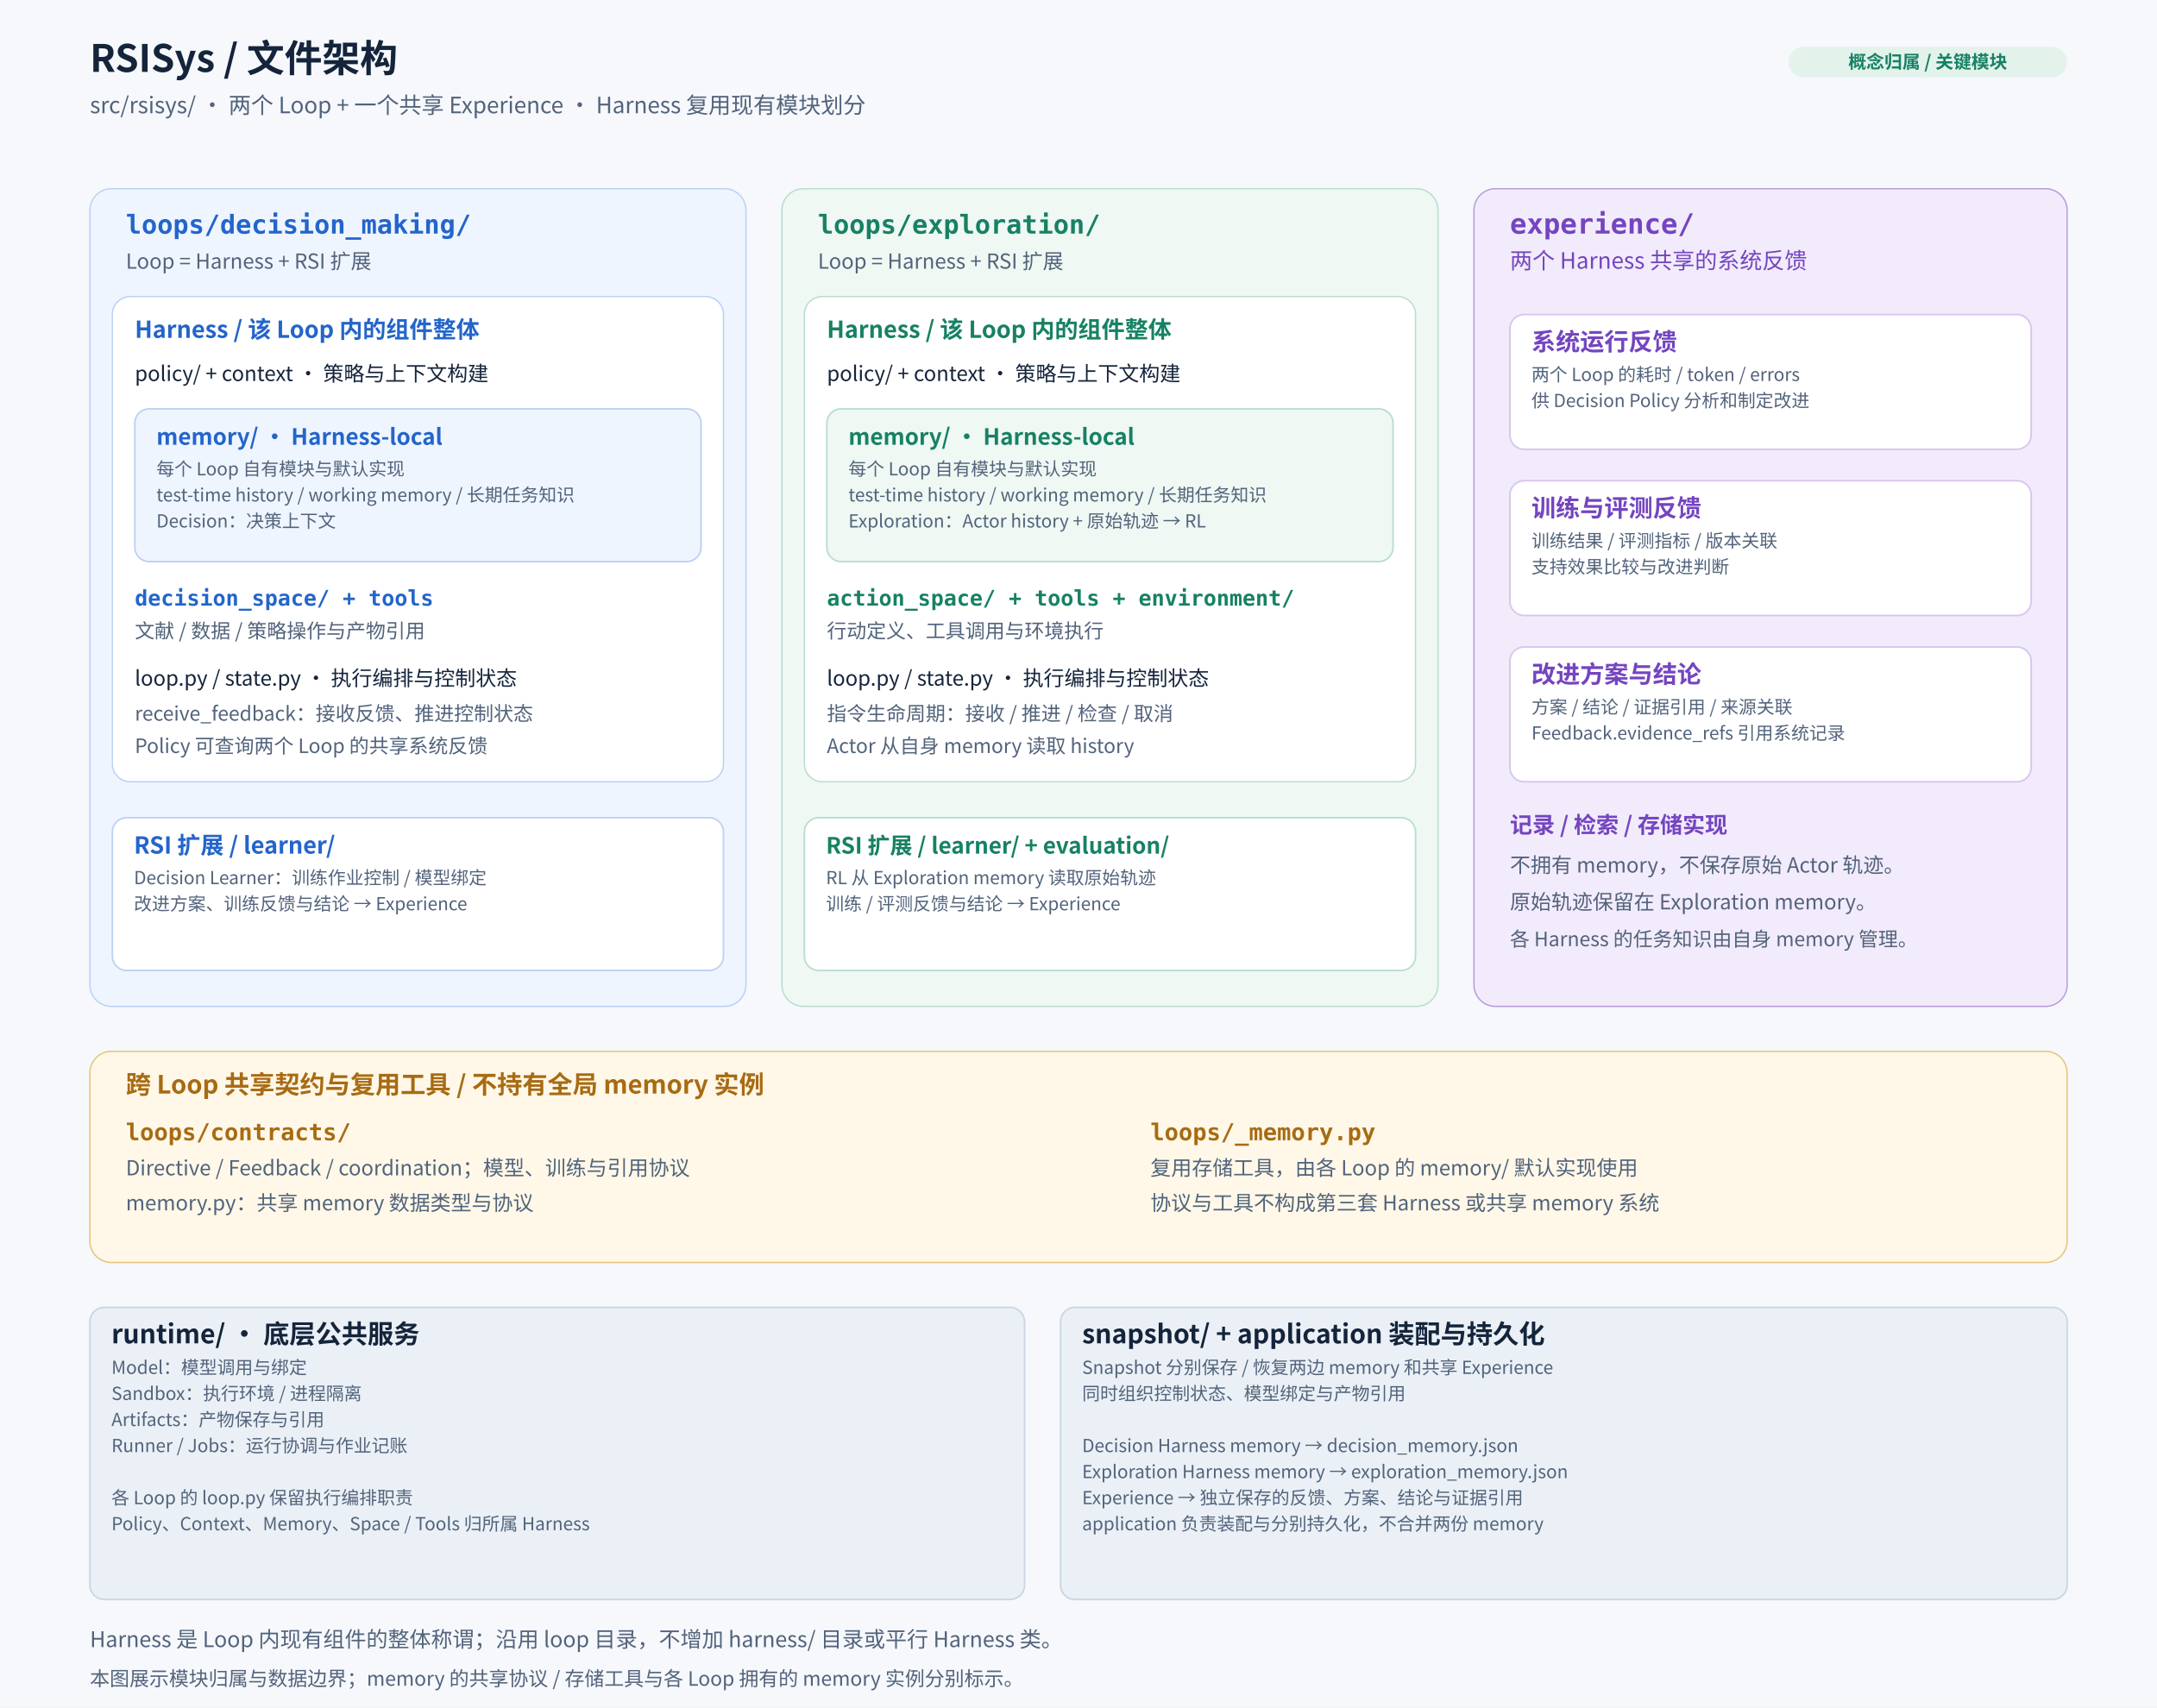
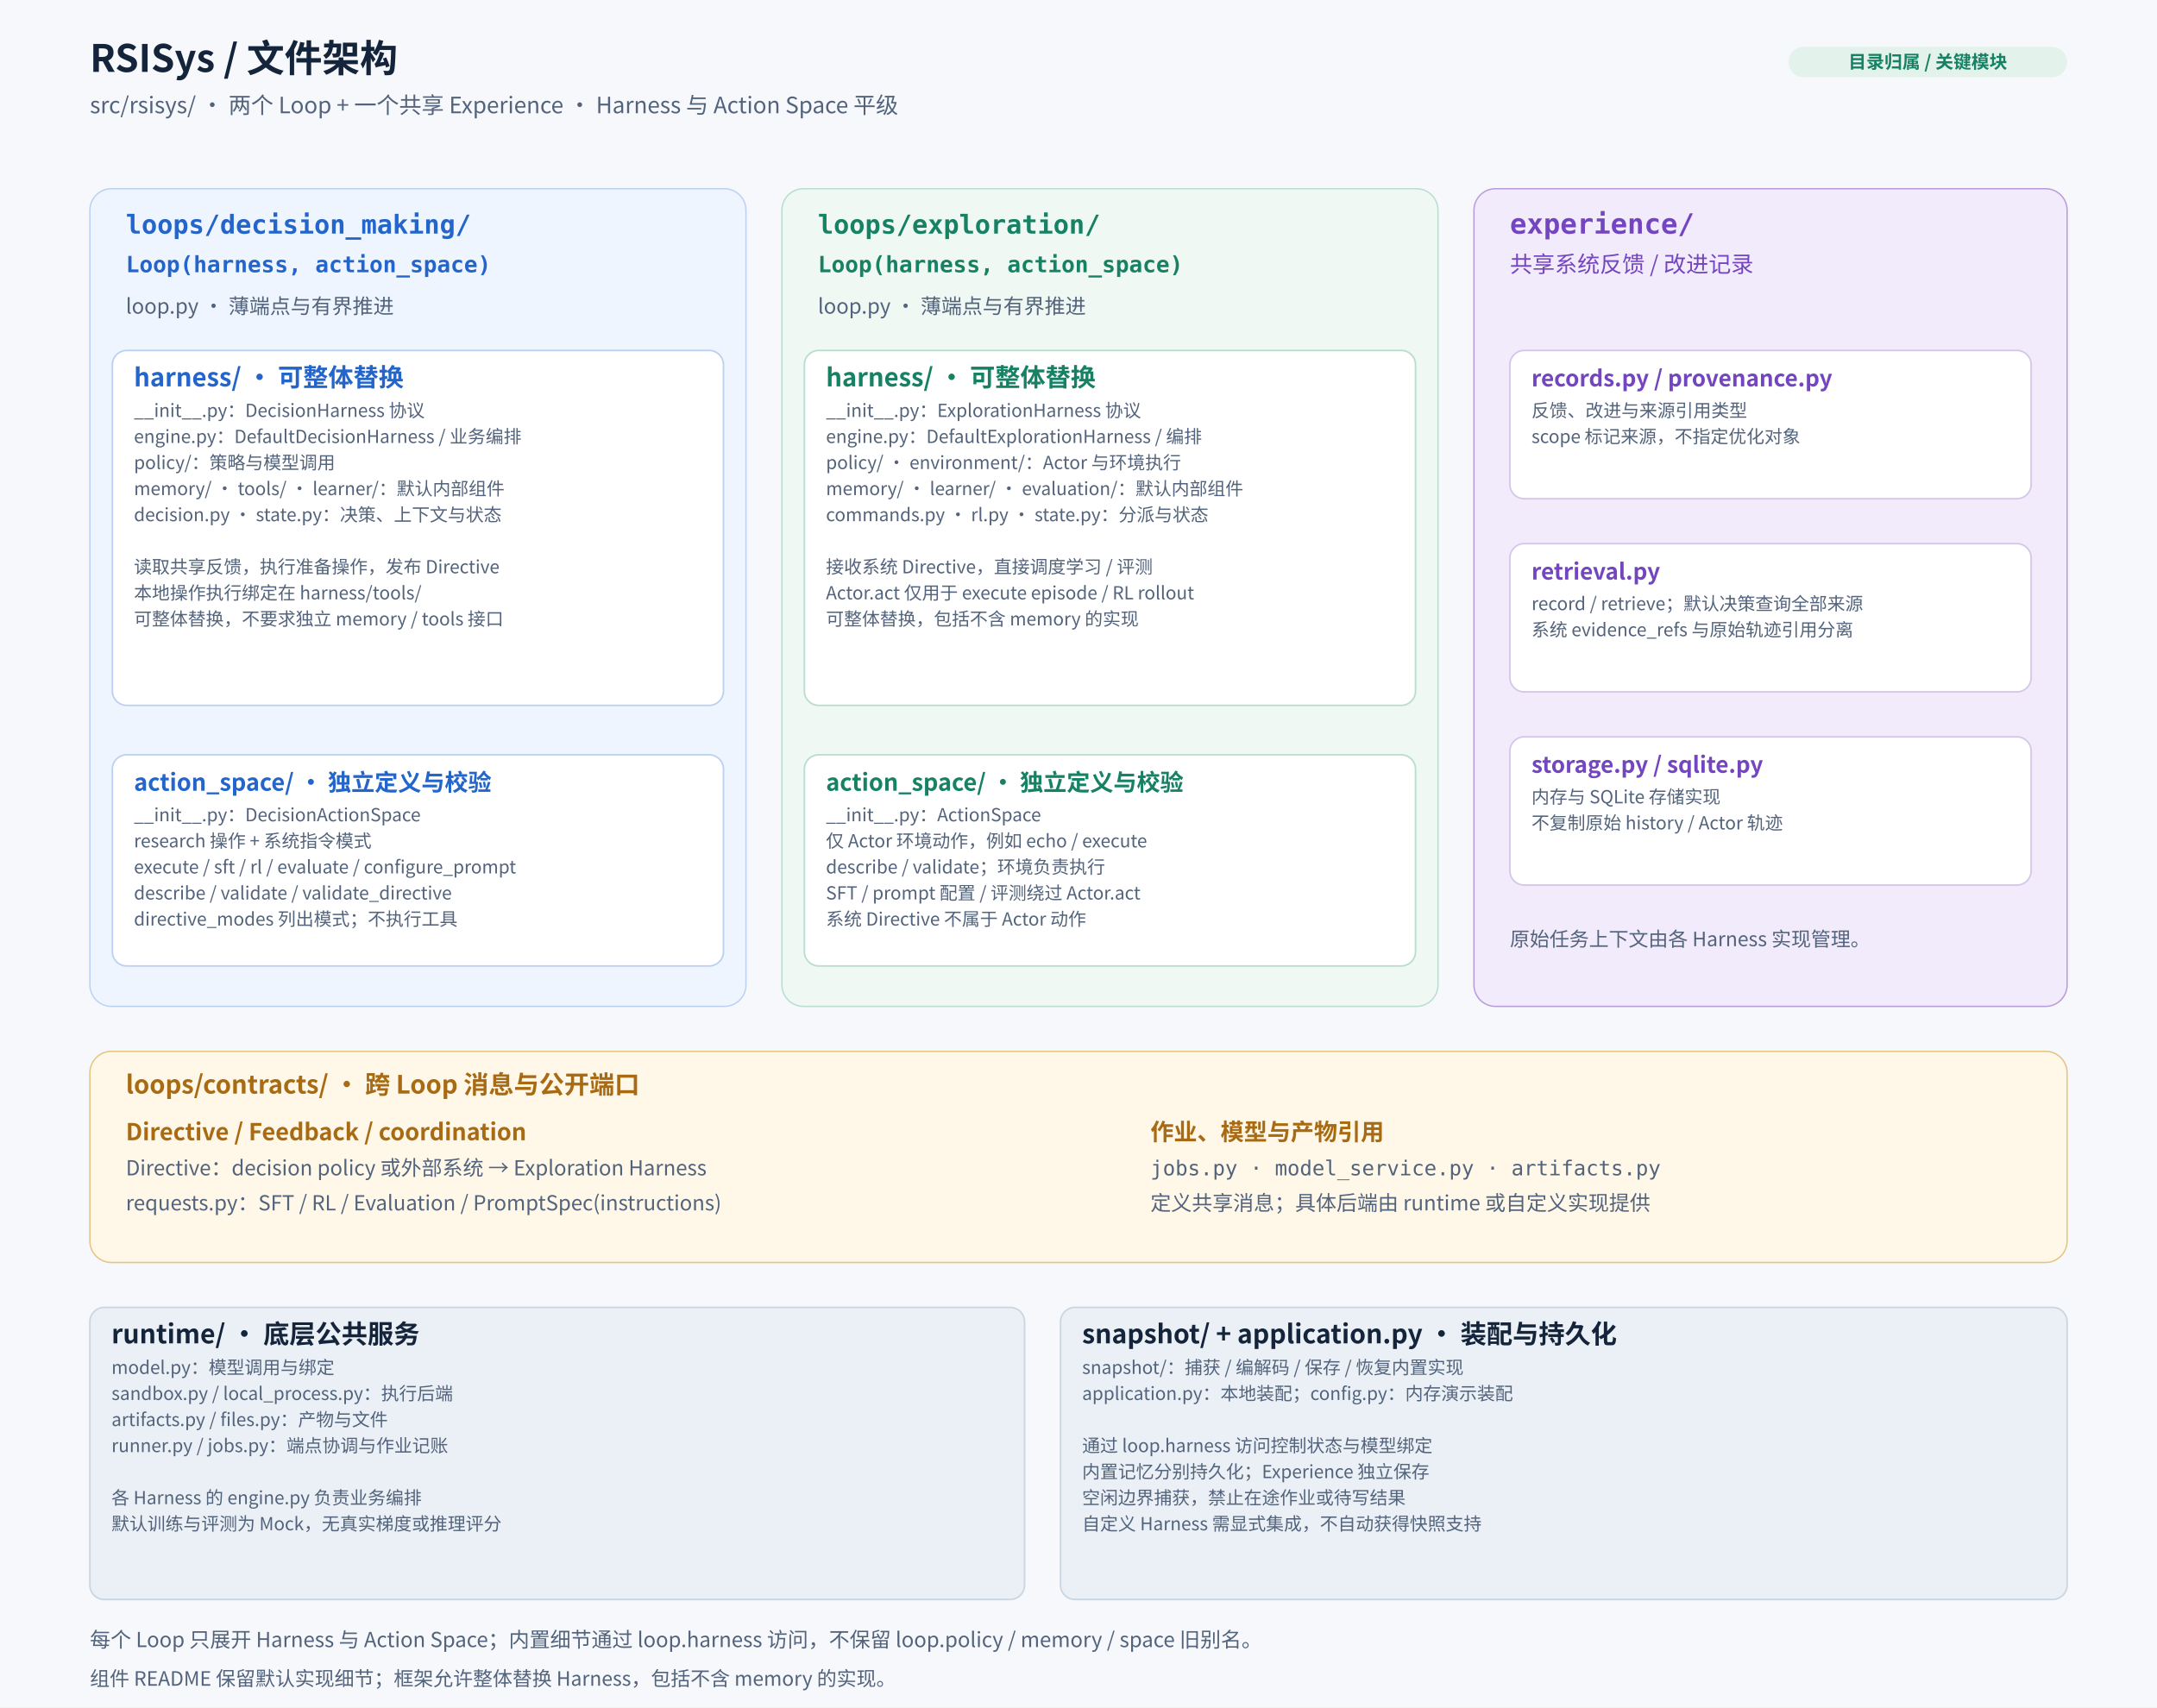
<svg xmlns="http://www.w3.org/2000/svg" width="2400" height="1900" viewBox="0 0 2400 1900" role="img" aria-labelledby="title desc">
  <defs>
    <marker id="arrow-gray" markerWidth="10" markerHeight="10" refX="8.7" refY="5" orient="auto" markerUnits="userSpaceOnUse">
      <path d="M 0 0 L 10 5 L 0 10 Z" fill="#8493A8" />
    </marker>
    <marker id="arrow-blue" markerWidth="10" markerHeight="10" refX="8.7" refY="5" orient="auto" markerUnits="userSpaceOnUse">
      <path d="M 0 0 L 10 5 L 0 10 Z" fill="#2365CB" />
    </marker>
    <marker id="arrow-green" markerWidth="10" markerHeight="10" refX="8.7" refY="5" orient="auto" markerUnits="userSpaceOnUse">
      <path d="M 0 0 L 10 5 L 0 10 Z" fill="#178164" />
    </marker>
    <marker id="arrow-purple" markerWidth="10" markerHeight="10" refX="8.7" refY="5" orient="auto" markerUnits="userSpaceOnUse">
      <path d="M 0 0 L 10 5 L 0 10 Z" fill="#7445C0" />
    </marker>
    <marker id="arrow-amber" markerWidth="10" markerHeight="10" refX="8.7" refY="5" orient="auto" markerUnits="userSpaceOnUse">
      <path d="M 0 0 L 10 5 L 0 10 Z" fill="#A86B13" />
    </marker>
  </defs>
  <rect width="2400" height="1900" fill="#F6F8FC" />
  <text x="100" y="80" font-family="'PingFang SC', 'Noto Sans CJK SC', 'Microsoft YaHei', sans-serif" font-size="42" font-weight="750" fill="#14243B" text-anchor="start">RSISys / 文件架构</text>
-   <text x="100" y="126" font-family="'PingFang SC', 'Noto Sans CJK SC', 'Microsoft YaHei', sans-serif" font-size="25" font-weight="400" fill="#52637B" text-anchor="start">src/rsisys/ · 两个 Loop + 一个共享 Experience · Harness 复用现有模块划分</text>
+   <text x="100" y="126" font-family="'PingFang SC', 'Noto Sans CJK SC', 'Microsoft YaHei', sans-serif" font-size="25" font-weight="400" fill="#52637B" text-anchor="start">src/rsisys/ · 两个 Loop + 一个共享 Experience · Harness 与 Action Space 平级</text>
  <rect x="1990" y="52" width="310" height="34" rx="17" fill="#E3F3EC" stroke="none" stroke-width="0" />
-   <text x="2145.0" y="76" font-family="'PingFang SC', 'Noto Sans CJK SC', 'Microsoft YaHei', sans-serif" font-size="20" font-weight="600" fill="#178164" text-anchor="middle">概念归属 / 关键模块</text>
+   <text x="2145.0" y="76" font-family="'PingFang SC', 'Noto Sans CJK SC', 'Microsoft YaHei', sans-serif" font-size="20" font-weight="600" fill="#178164" text-anchor="middle">目录归属 / 关键模块</text>
  <g id="decision-dir">
    <rect x="100" y="210" width="730" height="910" rx="24" fill="#EFF5FF" stroke="#BCD1F2" stroke-width="1.5" />
    <text x="140" y="260" font-family="'SFMono-Regular', 'Menlo', 'Consolas', 'PingFang SC', monospace" font-size="29" font-weight="700" fill="#2365CB" text-anchor="start">loops/decision_making/</text>
-     <text x="140" y="299" font-family="'PingFang SC', 'Noto Sans CJK SC', 'Microsoft YaHei', sans-serif" font-size="23" font-weight="400" fill="#52637B" text-anchor="start">Loop = Harness + RSI 扩展</text>
-     <rect x="125" y="330" width="680" height="540" rx="20" fill="#FFFFFF" stroke="#BCD1F2" stroke-width="1.5" />
-     <text x="150" y="376" font-family="'PingFang SC', 'Noto Sans CJK SC', 'Microsoft YaHei', sans-serif" font-size="26" font-weight="700" fill="#2365CB" text-anchor="start">Harness / 该 Loop 内的组件整体</text>
-     <text x="150" y="424" font-family="'PingFang SC', 'Noto Sans CJK SC', 'Microsoft YaHei', sans-serif" font-size="23" font-weight="400" fill="#14243B" text-anchor="start">policy/ + context  ·  策略与上下文构建</text>
-     <g id="decision-dir-memory">
-       <rect x="150" y="455" width="630" height="170" rx="16" fill="#EFF5FF" stroke="#BCD1F2" stroke-width="1.8" />
-       <text x="174" y="495" font-family="'PingFang SC', 'Noto Sans CJK SC', 'Microsoft YaHei', sans-serif" font-size="25" font-weight="650" fill="#2365CB" text-anchor="start">memory/  ·  Harness-local</text>
-       <text x="174" y="529" font-family="'PingFang SC', 'Noto Sans CJK SC', 'Microsoft YaHei', sans-serif" font-size="20" font-weight="400" fill="#52637B" text-anchor="start">每个 Loop 自有模块与默认实现</text>
-       <text x="174" y="558" font-family="'PingFang SC', 'Noto Sans CJK SC', 'Microsoft YaHei', sans-serif" font-size="20" font-weight="400" fill="#52637B" text-anchor="start">test-time history / working memory / 长期任务知识</text>
-       <text x="174" y="587" font-family="'PingFang SC', 'Noto Sans CJK SC', 'Microsoft YaHei', sans-serif" font-size="20" font-weight="400" fill="#52637B" text-anchor="start">Decision：决策上下文</text>
+     <text x="140" y="303" font-family="'SFMono-Regular', 'Menlo', 'Consolas', 'PingFang SC', monospace" font-size="25" font-weight="650" fill="#2365CB" text-anchor="start">Loop(harness, action_space)</text>
+     <text x="140" y="349" font-family="'PingFang SC', 'Noto Sans CJK SC', 'Microsoft YaHei', sans-serif" font-size="23" font-weight="400" fill="#52637B" text-anchor="start">loop.py  ·  薄端点与有界推进</text>
+     <g id="decision-dir-harness">
+       <rect x="125" y="390" width="680" height="395" rx="16" fill="#FFFFFF" stroke="#BCD1F2" stroke-width="1.8" />
+       <text x="149" y="430" font-family="'PingFang SC', 'Noto Sans CJK SC', 'Microsoft YaHei', sans-serif" font-size="28" font-weight="650" fill="#2365CB" text-anchor="start">harness/  ·  可整体替换</text>
+       <text x="149" y="464" font-family="'PingFang SC', 'Noto Sans CJK SC', 'Microsoft YaHei', sans-serif" font-size="20" font-weight="400" fill="#52637B" text-anchor="start">__init__.py：DecisionHarness 协议</text>
+       <text x="149" y="493" font-family="'PingFang SC', 'Noto Sans CJK SC', 'Microsoft YaHei', sans-serif" font-size="20" font-weight="400" fill="#52637B" text-anchor="start">engine.py：DefaultDecisionHarness / 业务编排</text>
+       <text x="149" y="522" font-family="'PingFang SC', 'Noto Sans CJK SC', 'Microsoft YaHei', sans-serif" font-size="20" font-weight="400" fill="#52637B" text-anchor="start">policy/：策略与模型调用</text>
+       <text x="149" y="551" font-family="'PingFang SC', 'Noto Sans CJK SC', 'Microsoft YaHei', sans-serif" font-size="20" font-weight="400" fill="#52637B" text-anchor="start">memory/ · tools/ · learner/：默认内部组件</text>
+       <text x="149" y="580" font-family="'PingFang SC', 'Noto Sans CJK SC', 'Microsoft YaHei', sans-serif" font-size="20" font-weight="400" fill="#52637B" text-anchor="start">decision.py · state.py：决策、上下文与状态</text>
+       <text x="149" y="638" font-family="'PingFang SC', 'Noto Sans CJK SC', 'Microsoft YaHei', sans-serif" font-size="20" font-weight="400" fill="#52637B" text-anchor="start">读取共享反馈，执行准备操作，发布 Directive</text>
+       <text x="149" y="667" font-family="'PingFang SC', 'Noto Sans CJK SC', 'Microsoft YaHei', sans-serif" font-size="20" font-weight="400" fill="#52637B" text-anchor="start">本地操作执行绑定在 harness/tools/</text>
+       <text x="149" y="696" font-family="'PingFang SC', 'Noto Sans CJK SC', 'Microsoft YaHei', sans-serif" font-size="20" font-weight="400" fill="#52637B" text-anchor="start">可整体替换，不要求独立 memory / tools 接口</text>
    </g>
-     <text x="150" y="674" font-family="'SFMono-Regular', 'Menlo', 'Consolas', 'PingFang SC', monospace" font-size="24" font-weight="650" fill="#2365CB" text-anchor="start">decision_space/ + tools</text>
-     <text x="150" y="710" font-family="'PingFang SC', 'Noto Sans CJK SC', 'Microsoft YaHei', sans-serif" font-size="22" font-weight="400" fill="#52637B" text-anchor="start">文献 / 数据 / 策略操作与产物引用</text>
-     <text x="150" y="763" font-family="'PingFang SC', 'Noto Sans CJK SC', 'Microsoft YaHei', sans-serif" font-size="23" font-weight="400" fill="#14243B" text-anchor="start">loop.py / state.py  ·  执行编排与控制状态</text>
-     <text x="150" y="802" font-family="'PingFang SC', 'Noto Sans CJK SC', 'Microsoft YaHei', sans-serif" font-size="22" font-weight="400" fill="#52637B" text-anchor="start">receive_feedback：接收反馈、推进控制状态</text>
-     <text x="150" y="838" font-family="'PingFang SC', 'Noto Sans CJK SC', 'Microsoft YaHei', sans-serif" font-size="22" font-weight="400" fill="#52637B" text-anchor="start">Policy 可查询两个 Loop 的共享系统反馈</text>
-     <g id="decision-dir-rsi">
-       <rect x="125" y="910" width="680" height="170" rx="16" fill="#FFFFFF" stroke="#BCD1F2" stroke-width="1.8" />
-       <text x="149" y="950" font-family="'PingFang SC', 'Noto Sans CJK SC', 'Microsoft YaHei', sans-serif" font-size="26" font-weight="650" fill="#2365CB" text-anchor="start">RSI 扩展 / learner/</text>
-       <text x="149" y="984" font-family="'PingFang SC', 'Noto Sans CJK SC', 'Microsoft YaHei', sans-serif" font-size="20" font-weight="400" fill="#52637B" text-anchor="start">Decision Learner：训练作业控制 / 模型绑定</text>
-       <text x="149" y="1013" font-family="'PingFang SC', 'Noto Sans CJK SC', 'Microsoft YaHei', sans-serif" font-size="20" font-weight="400" fill="#52637B" text-anchor="start">改进方案、训练反馈与结论 → Experience</text>
+     <g id="decision-dir-action-space">
+       <rect x="125" y="840" width="680" height="235" rx="16" fill="#FFFFFF" stroke="#BCD1F2" stroke-width="1.8" />
+       <text x="149" y="880" font-family="'PingFang SC', 'Noto Sans CJK SC', 'Microsoft YaHei', sans-serif" font-size="26" font-weight="650" fill="#2365CB" text-anchor="start">action_space/  ·  独立定义与校验</text>
+       <text x="149" y="914" font-family="'PingFang SC', 'Noto Sans CJK SC', 'Microsoft YaHei', sans-serif" font-size="20" font-weight="400" fill="#52637B" text-anchor="start">__init__.py：DecisionActionSpace</text>
+       <text x="149" y="943" font-family="'PingFang SC', 'Noto Sans CJK SC', 'Microsoft YaHei', sans-serif" font-size="20" font-weight="400" fill="#52637B" text-anchor="start">research 操作 + 系统指令模式</text>
+       <text x="149" y="972" font-family="'PingFang SC', 'Noto Sans CJK SC', 'Microsoft YaHei', sans-serif" font-size="20" font-weight="400" fill="#52637B" text-anchor="start">execute / sft / rl / evaluate / configure_prompt</text>
+       <text x="149" y="1001" font-family="'PingFang SC', 'Noto Sans CJK SC', 'Microsoft YaHei', sans-serif" font-size="20" font-weight="400" fill="#52637B" text-anchor="start">describe / validate / validate_directive</text>
+       <text x="149" y="1030" font-family="'PingFang SC', 'Noto Sans CJK SC', 'Microsoft YaHei', sans-serif" font-size="20" font-weight="400" fill="#52637B" text-anchor="start">directive_modes 列出模式；不执行工具</text>
    </g>
  </g>
  <g id="exploration-dir">
    <rect x="870" y="210" width="730" height="910" rx="24" fill="#EFF8F3" stroke="#B9DDCF" stroke-width="1.5" />
    <text x="910" y="260" font-family="'SFMono-Regular', 'Menlo', 'Consolas', 'PingFang SC', monospace" font-size="29" font-weight="700" fill="#178164" text-anchor="start">loops/exploration/</text>
-     <text x="910" y="299" font-family="'PingFang SC', 'Noto Sans CJK SC', 'Microsoft YaHei', sans-serif" font-size="23" font-weight="400" fill="#52637B" text-anchor="start">Loop = Harness + RSI 扩展</text>
-     <rect x="895" y="330" width="680" height="540" rx="20" fill="#FFFFFF" stroke="#B9DDCF" stroke-width="1.5" />
-     <text x="920" y="376" font-family="'PingFang SC', 'Noto Sans CJK SC', 'Microsoft YaHei', sans-serif" font-size="26" font-weight="700" fill="#178164" text-anchor="start">Harness / 该 Loop 内的组件整体</text>
-     <text x="920" y="424" font-family="'PingFang SC', 'Noto Sans CJK SC', 'Microsoft YaHei', sans-serif" font-size="23" font-weight="400" fill="#14243B" text-anchor="start">policy/ + context  ·  策略与上下文构建</text>
-     <g id="exploration-dir-memory">
-       <rect x="920" y="455" width="630" height="170" rx="16" fill="#EFF8F3" stroke="#B9DDCF" stroke-width="1.8" />
-       <text x="944" y="495" font-family="'PingFang SC', 'Noto Sans CJK SC', 'Microsoft YaHei', sans-serif" font-size="25" font-weight="650" fill="#178164" text-anchor="start">memory/  ·  Harness-local</text>
-       <text x="944" y="529" font-family="'PingFang SC', 'Noto Sans CJK SC', 'Microsoft YaHei', sans-serif" font-size="20" font-weight="400" fill="#52637B" text-anchor="start">每个 Loop 自有模块与默认实现</text>
-       <text x="944" y="558" font-family="'PingFang SC', 'Noto Sans CJK SC', 'Microsoft YaHei', sans-serif" font-size="20" font-weight="400" fill="#52637B" text-anchor="start">test-time history / working memory / 长期任务知识</text>
-       <text x="944" y="587" font-family="'PingFang SC', 'Noto Sans CJK SC', 'Microsoft YaHei', sans-serif" font-size="20" font-weight="400" fill="#52637B" text-anchor="start">Exploration：Actor history + 原始轨迹 → RL</text>
+     <text x="910" y="303" font-family="'SFMono-Regular', 'Menlo', 'Consolas', 'PingFang SC', monospace" font-size="25" font-weight="650" fill="#178164" text-anchor="start">Loop(harness, action_space)</text>
+     <text x="910" y="349" font-family="'PingFang SC', 'Noto Sans CJK SC', 'Microsoft YaHei', sans-serif" font-size="23" font-weight="400" fill="#52637B" text-anchor="start">loop.py  ·  薄端点与有界推进</text>
+     <g id="exploration-dir-harness">
+       <rect x="895" y="390" width="680" height="395" rx="16" fill="#FFFFFF" stroke="#B9DDCF" stroke-width="1.8" />
+       <text x="919" y="430" font-family="'PingFang SC', 'Noto Sans CJK SC', 'Microsoft YaHei', sans-serif" font-size="28" font-weight="650" fill="#178164" text-anchor="start">harness/  ·  可整体替换</text>
+       <text x="919" y="464" font-family="'PingFang SC', 'Noto Sans CJK SC', 'Microsoft YaHei', sans-serif" font-size="20" font-weight="400" fill="#52637B" text-anchor="start">__init__.py：ExplorationHarness 协议</text>
+       <text x="919" y="493" font-family="'PingFang SC', 'Noto Sans CJK SC', 'Microsoft YaHei', sans-serif" font-size="20" font-weight="400" fill="#52637B" text-anchor="start">engine.py：DefaultExplorationHarness / 编排</text>
+       <text x="919" y="522" font-family="'PingFang SC', 'Noto Sans CJK SC', 'Microsoft YaHei', sans-serif" font-size="20" font-weight="400" fill="#52637B" text-anchor="start">policy/ · environment/：Actor 与环境执行</text>
+       <text x="919" y="551" font-family="'PingFang SC', 'Noto Sans CJK SC', 'Microsoft YaHei', sans-serif" font-size="20" font-weight="400" fill="#52637B" text-anchor="start">memory/ · learner/ · evaluation/：默认内部组件</text>
+       <text x="919" y="580" font-family="'PingFang SC', 'Noto Sans CJK SC', 'Microsoft YaHei', sans-serif" font-size="20" font-weight="400" fill="#52637B" text-anchor="start">commands.py · rl.py · state.py：分派与状态</text>
+       <text x="919" y="638" font-family="'PingFang SC', 'Noto Sans CJK SC', 'Microsoft YaHei', sans-serif" font-size="20" font-weight="400" fill="#52637B" text-anchor="start">接收系统 Directive，直接调度学习 / 评测</text>
+       <text x="919" y="667" font-family="'PingFang SC', 'Noto Sans CJK SC', 'Microsoft YaHei', sans-serif" font-size="20" font-weight="400" fill="#52637B" text-anchor="start">Actor.act 仅用于 execute episode / RL rollout</text>
+       <text x="919" y="696" font-family="'PingFang SC', 'Noto Sans CJK SC', 'Microsoft YaHei', sans-serif" font-size="20" font-weight="400" fill="#52637B" text-anchor="start">可整体替换，包括不含 memory 的实现</text>
    </g>
-     <text x="920" y="674" font-family="'SFMono-Regular', 'Menlo', 'Consolas', 'PingFang SC', monospace" font-size="24" font-weight="650" fill="#178164" text-anchor="start">action_space/ + tools + environment/</text>
-     <text x="920" y="710" font-family="'PingFang SC', 'Noto Sans CJK SC', 'Microsoft YaHei', sans-serif" font-size="22" font-weight="400" fill="#52637B" text-anchor="start">行动定义、工具调用与环境执行</text>
-     <text x="920" y="763" font-family="'PingFang SC', 'Noto Sans CJK SC', 'Microsoft YaHei', sans-serif" font-size="23" font-weight="400" fill="#14243B" text-anchor="start">loop.py / state.py  ·  执行编排与控制状态</text>
-     <text x="920" y="802" font-family="'PingFang SC', 'Noto Sans CJK SC', 'Microsoft YaHei', sans-serif" font-size="22" font-weight="400" fill="#52637B" text-anchor="start">指令生命周期：接收 / 推进 / 检查 / 取消</text>
-     <text x="920" y="838" font-family="'PingFang SC', 'Noto Sans CJK SC', 'Microsoft YaHei', sans-serif" font-size="22" font-weight="400" fill="#52637B" text-anchor="start">Actor 从自身 memory 读取 history</text>
-     <g id="exploration-dir-rsi">
-       <rect x="895" y="910" width="680" height="170" rx="16" fill="#FFFFFF" stroke="#B9DDCF" stroke-width="1.8" />
-       <text x="919" y="950" font-family="'PingFang SC', 'Noto Sans CJK SC', 'Microsoft YaHei', sans-serif" font-size="25" font-weight="650" fill="#178164" text-anchor="start">RSI 扩展 / learner/ + evaluation/</text>
-       <text x="919" y="984" font-family="'PingFang SC', 'Noto Sans CJK SC', 'Microsoft YaHei', sans-serif" font-size="20" font-weight="400" fill="#52637B" text-anchor="start">RL 从 Exploration memory 读取原始轨迹</text>
-       <text x="919" y="1013" font-family="'PingFang SC', 'Noto Sans CJK SC', 'Microsoft YaHei', sans-serif" font-size="20" font-weight="400" fill="#52637B" text-anchor="start">训练 / 评测反馈与结论 → Experience</text>
+     <g id="exploration-dir-action-space">
+       <rect x="895" y="840" width="680" height="235" rx="16" fill="#FFFFFF" stroke="#B9DDCF" stroke-width="1.8" />
+       <text x="919" y="880" font-family="'PingFang SC', 'Noto Sans CJK SC', 'Microsoft YaHei', sans-serif" font-size="26" font-weight="650" fill="#178164" text-anchor="start">action_space/  ·  独立定义与校验</text>
+       <text x="919" y="914" font-family="'PingFang SC', 'Noto Sans CJK SC', 'Microsoft YaHei', sans-serif" font-size="20" font-weight="400" fill="#52637B" text-anchor="start">__init__.py：ActionSpace</text>
+       <text x="919" y="943" font-family="'PingFang SC', 'Noto Sans CJK SC', 'Microsoft YaHei', sans-serif" font-size="20" font-weight="400" fill="#52637B" text-anchor="start">仅 Actor 环境动作，例如 echo / execute</text>
+       <text x="919" y="972" font-family="'PingFang SC', 'Noto Sans CJK SC', 'Microsoft YaHei', sans-serif" font-size="20" font-weight="400" fill="#52637B" text-anchor="start">describe / validate；环境负责执行</text>
+       <text x="919" y="1001" font-family="'PingFang SC', 'Noto Sans CJK SC', 'Microsoft YaHei', sans-serif" font-size="20" font-weight="400" fill="#52637B" text-anchor="start">SFT / prompt 配置 / 评测绕过 Actor.act</text>
+       <text x="919" y="1030" font-family="'PingFang SC', 'Noto Sans CJK SC', 'Microsoft YaHei', sans-serif" font-size="20" font-weight="400" fill="#52637B" text-anchor="start">系统 Directive 不属于 Actor 动作</text>
    </g>
  </g>
  <g id="experience-dir">
    <rect x="1640" y="210" width="660" height="910" rx="24" fill="#F2EBFB" stroke="#B89CDC" stroke-width="1.5" />
    <text x="1680" y="260" font-family="'SFMono-Regular', 'Menlo', 'Consolas', 'PingFang SC', monospace" font-size="31" font-weight="700" fill="#7445C0" text-anchor="start">experience/</text>
-     <text x="1680" y="299" font-family="'PingFang SC', 'Noto Sans CJK SC', 'Microsoft YaHei', sans-serif" font-size="25" font-weight="400" fill="#7445C0" text-anchor="start">两个 Harness 共享的系统反馈</text>
-     <g id="experience-runtime-feedback">
-       <rect x="1680" y="350" width="580" height="150" rx="16" fill="#FFFFFF" stroke="#D7C5EC" stroke-width="1.8" />
-       <text x="1704" y="390" font-family="'PingFang SC', 'Noto Sans CJK SC', 'Microsoft YaHei', sans-serif" font-size="27" font-weight="650" fill="#7445C0" text-anchor="start">系统运行反馈</text>
-       <text x="1704" y="424" font-family="'PingFang SC', 'Noto Sans CJK SC', 'Microsoft YaHei', sans-serif" font-size="20" font-weight="400" fill="#52637B" text-anchor="start">两个 Loop 的耗时 / token / errors</text>
-       <text x="1704" y="453" font-family="'PingFang SC', 'Noto Sans CJK SC', 'Microsoft YaHei', sans-serif" font-size="20" font-weight="400" fill="#52637B" text-anchor="start">供 Decision Policy 分析和制定改进</text>
+     <text x="1680" y="303" font-family="'PingFang SC', 'Noto Sans CJK SC', 'Microsoft YaHei', sans-serif" font-size="25" font-weight="400" fill="#7445C0" text-anchor="start">共享系统反馈 / 改进记录</text>
+     <g id="experience-records">
+       <rect x="1680" y="390" width="580" height="165" rx="16" fill="#FFFFFF" stroke="#D7C5EC" stroke-width="1.8" />
+       <text x="1704" y="430" font-family="'PingFang SC', 'Noto Sans CJK SC', 'Microsoft YaHei', sans-serif" font-size="25" font-weight="650" fill="#7445C0" text-anchor="start">records.py / provenance.py</text>
+       <text x="1704" y="464" font-family="'PingFang SC', 'Noto Sans CJK SC', 'Microsoft YaHei', sans-serif" font-size="20" font-weight="400" fill="#52637B" text-anchor="start">反馈、改进与来源引用类型</text>
+       <text x="1704" y="493" font-family="'PingFang SC', 'Noto Sans CJK SC', 'Microsoft YaHei', sans-serif" font-size="20" font-weight="400" fill="#52637B" text-anchor="start">scope 标记来源，不指定优化对象</text>
    </g>
-     <g id="experience-learning-feedback">
-       <rect x="1680" y="535" width="580" height="150" rx="16" fill="#FFFFFF" stroke="#D7C5EC" stroke-width="1.8" />
-       <text x="1704" y="575" font-family="'PingFang SC', 'Noto Sans CJK SC', 'Microsoft YaHei', sans-serif" font-size="27" font-weight="650" fill="#7445C0" text-anchor="start">训练与评测反馈</text>
-       <text x="1704" y="609" font-family="'PingFang SC', 'Noto Sans CJK SC', 'Microsoft YaHei', sans-serif" font-size="20" font-weight="400" fill="#52637B" text-anchor="start">训练结果 / 评测指标 / 版本关联</text>
-       <text x="1704" y="638" font-family="'PingFang SC', 'Noto Sans CJK SC', 'Microsoft YaHei', sans-serif" font-size="20" font-weight="400" fill="#52637B" text-anchor="start">支持效果比较与改进判断</text>
+     <g id="experience-retrieval">
+       <rect x="1680" y="605" width="580" height="165" rx="16" fill="#FFFFFF" stroke="#D7C5EC" stroke-width="1.8" />
+       <text x="1704" y="645" font-family="'PingFang SC', 'Noto Sans CJK SC', 'Microsoft YaHei', sans-serif" font-size="25" font-weight="650" fill="#7445C0" text-anchor="start">retrieval.py</text>
+       <text x="1704" y="679" font-family="'PingFang SC', 'Noto Sans CJK SC', 'Microsoft YaHei', sans-serif" font-size="20" font-weight="400" fill="#52637B" text-anchor="start">record / retrieve；默认决策查询全部来源</text>
+       <text x="1704" y="708" font-family="'PingFang SC', 'Noto Sans CJK SC', 'Microsoft YaHei', sans-serif" font-size="20" font-weight="400" fill="#52637B" text-anchor="start">系统 evidence_refs 与原始轨迹引用分离</text>
    </g>
-     <g id="experience-improvement">
-       <rect x="1680" y="720" width="580" height="150" rx="16" fill="#FFFFFF" stroke="#D7C5EC" stroke-width="1.8" />
-       <text x="1704" y="760" font-family="'PingFang SC', 'Noto Sans CJK SC', 'Microsoft YaHei', sans-serif" font-size="27" font-weight="650" fill="#7445C0" text-anchor="start">改进方案与结论</text>
-       <text x="1704" y="794" font-family="'PingFang SC', 'Noto Sans CJK SC', 'Microsoft YaHei', sans-serif" font-size="20" font-weight="400" fill="#52637B" text-anchor="start">方案 / 结论 / 证据引用 / 来源关联</text>
-       <text x="1704" y="823" font-family="'PingFang SC', 'Noto Sans CJK SC', 'Microsoft YaHei', sans-serif" font-size="20" font-weight="400" fill="#52637B" text-anchor="start">Feedback.evidence_refs 引用系统记录</text>
+     <g id="experience-storage">
+       <rect x="1680" y="820" width="580" height="165" rx="16" fill="#FFFFFF" stroke="#D7C5EC" stroke-width="1.8" />
+       <text x="1704" y="860" font-family="'PingFang SC', 'Noto Sans CJK SC', 'Microsoft YaHei', sans-serif" font-size="25" font-weight="650" fill="#7445C0" text-anchor="start">storage.py / sqlite.py</text>
+       <text x="1704" y="894" font-family="'PingFang SC', 'Noto Sans CJK SC', 'Microsoft YaHei', sans-serif" font-size="20" font-weight="400" fill="#52637B" text-anchor="start">内存与 SQLite 存储实现</text>
+       <text x="1704" y="923" font-family="'PingFang SC', 'Noto Sans CJK SC', 'Microsoft YaHei', sans-serif" font-size="20" font-weight="400" fill="#52637B" text-anchor="start">不复制原始 history / Actor 轨迹</text>
    </g>
-     <text x="1680" y="927" font-family="'PingFang SC', 'Noto Sans CJK SC', 'Microsoft YaHei', sans-serif" font-size="25" font-weight="650" fill="#7445C0" text-anchor="start">记录 / 检索 / 存储实现</text>
-     <text x="1680" y="971" font-family="'PingFang SC', 'Noto Sans CJK SC', 'Microsoft YaHei', sans-serif" font-size="23" font-weight="400" fill="#52637B" text-anchor="start">不拥有 memory，不保存原始 Actor 轨迹。</text>
-     <text x="1680" y="1012" font-family="'PingFang SC', 'Noto Sans CJK SC', 'Microsoft YaHei', sans-serif" font-size="23" font-weight="400" fill="#52637B" text-anchor="start">原始轨迹保留在 Exploration memory。</text>
-     <text x="1680" y="1053" font-family="'PingFang SC', 'Noto Sans CJK SC', 'Microsoft YaHei', sans-serif" font-size="22" font-weight="400" fill="#52637B" text-anchor="start">各 Harness 的任务知识由自身 memory 管理。</text>
+     <text x="1680" y="1053" font-family="'PingFang SC', 'Noto Sans CJK SC', 'Microsoft YaHei', sans-serif" font-size="22" font-weight="400" fill="#52637B" text-anchor="start">原始任务上下文由各 Harness 实现管理。</text>
  </g>
  <rect x="100" y="1170" width="2200" height="235" rx="24" fill="#FFF8E8" stroke="#E4C47F" stroke-width="1.5" />
-   <text x="140" y="1217" font-family="'PingFang SC', 'Noto Sans CJK SC', 'Microsoft YaHei', sans-serif" font-size="28" font-weight="700" fill="#A86B13" text-anchor="start">跨 Loop 共享契约与复用工具 / 不持有全局 memory 实例</text>
-   <text x="140" y="1269" font-family="'SFMono-Regular', 'Menlo', 'Consolas', 'PingFang SC', monospace" font-size="26" font-weight="700" fill="#A86B13" text-anchor="start">loops/contracts/</text>
-   <text x="140" y="1308" font-family="'PingFang SC', 'Noto Sans CJK SC', 'Microsoft YaHei', sans-serif" font-size="23" font-weight="400" fill="#52637B" text-anchor="start">Directive / Feedback / coordination；模型、训练与引用协议</text>
-   <text x="140" y="1347" font-family="'PingFang SC', 'Noto Sans CJK SC', 'Microsoft YaHei', sans-serif" font-size="23" font-weight="400" fill="#52637B" text-anchor="start">memory.py：共享 memory 数据类型与协议</text>
-   <text x="1280" y="1269" font-family="'SFMono-Regular', 'Menlo', 'Consolas', 'PingFang SC', monospace" font-size="26" font-weight="700" fill="#A86B13" text-anchor="start">loops/_memory.py</text>
-   <text x="1280" y="1308" font-family="'PingFang SC', 'Noto Sans CJK SC', 'Microsoft YaHei', sans-serif" font-size="23" font-weight="400" fill="#52637B" text-anchor="start">复用存储工具，由各 Loop 的 memory/ 默认实现使用</text>
-   <text x="1280" y="1347" font-family="'PingFang SC', 'Noto Sans CJK SC', 'Microsoft YaHei', sans-serif" font-size="23" font-weight="400" fill="#52637B" text-anchor="start">协议与工具不构成第三套 Harness 或共享 memory 系统</text>
+   <text x="140" y="1217" font-family="'PingFang SC', 'Noto Sans CJK SC', 'Microsoft YaHei', sans-serif" font-size="28" font-weight="700" fill="#A86B13" text-anchor="start">loops/contracts/  ·  跨 Loop 消息与公开端口</text>
+   <text x="140" y="1269" font-family="'PingFang SC', 'Noto Sans CJK SC', 'Microsoft YaHei', sans-serif" font-size="26" font-weight="700" fill="#A86B13" text-anchor="start">Directive / Feedback / coordination</text>
+   <text x="140" y="1308" font-family="'PingFang SC', 'Noto Sans CJK SC', 'Microsoft YaHei', sans-serif" font-size="23" font-weight="400" fill="#52637B" text-anchor="start">Directive：decision policy 或外部系统 → Exploration Harness</text>
+   <text x="140" y="1347" font-family="'PingFang SC', 'Noto Sans CJK SC', 'Microsoft YaHei', sans-serif" font-size="23" font-weight="400" fill="#52637B" text-anchor="start">requests.py：SFT / RL / Evaluation / PromptSpec(instructions)</text>
+   <text x="1280" y="1269" font-family="'PingFang SC', 'Noto Sans CJK SC', 'Microsoft YaHei', sans-serif" font-size="26" font-weight="700" fill="#A86B13" text-anchor="start">作业、模型与产物引用</text>
+   <text x="1280" y="1308" font-family="'SFMono-Regular', 'Menlo', 'Consolas', 'PingFang SC', monospace" font-size="23" font-weight="400" fill="#52637B" text-anchor="start">jobs.py · model_service.py · artifacts.py</text>
+   <text x="1280" y="1347" font-family="'PingFang SC', 'Noto Sans CJK SC', 'Microsoft YaHei', sans-serif" font-size="23" font-weight="400" fill="#52637B" text-anchor="start">定义共享消息；具体后端由 runtime 或自定义实现提供</text>
  <g id="runtime-dir">
    <rect x="100" y="1455" width="1040" height="325" rx="16" fill="#EAF0F6" stroke="#CBD6E3" stroke-width="1.8" />
    <text x="124" y="1495" font-family="'PingFang SC', 'Noto Sans CJK SC', 'Microsoft YaHei', sans-serif" font-size="29" font-weight="650" fill="#14243B" text-anchor="start">runtime/  ·  底层公共服务</text>
-     <text x="124" y="1529" font-family="'PingFang SC', 'Noto Sans CJK SC', 'Microsoft YaHei', sans-serif" font-size="20" font-weight="400" fill="#52637B" text-anchor="start">Model：模型调用与绑定</text>
-     <text x="124" y="1558" font-family="'PingFang SC', 'Noto Sans CJK SC', 'Microsoft YaHei', sans-serif" font-size="20" font-weight="400" fill="#52637B" text-anchor="start">Sandbox：执行环境 / 进程隔离</text>
-     <text x="124" y="1587" font-family="'PingFang SC', 'Noto Sans CJK SC', 'Microsoft YaHei', sans-serif" font-size="20" font-weight="400" fill="#52637B" text-anchor="start">Artifacts：产物保存与引用</text>
-     <text x="124" y="1616" font-family="'PingFang SC', 'Noto Sans CJK SC', 'Microsoft YaHei', sans-serif" font-size="20" font-weight="400" fill="#52637B" text-anchor="start">Runner / Jobs：运行协调与作业记账</text>
-     <text x="124" y="1674" font-family="'PingFang SC', 'Noto Sans CJK SC', 'Microsoft YaHei', sans-serif" font-size="20" font-weight="400" fill="#52637B" text-anchor="start">各 Loop 的 loop.py 保留执行编排职责</text>
-     <text x="124" y="1703" font-family="'PingFang SC', 'Noto Sans CJK SC', 'Microsoft YaHei', sans-serif" font-size="20" font-weight="400" fill="#52637B" text-anchor="start">Policy、Context、Memory、Space / Tools 归所属 Harness</text>
+     <text x="124" y="1529" font-family="'PingFang SC', 'Noto Sans CJK SC', 'Microsoft YaHei', sans-serif" font-size="20" font-weight="400" fill="#52637B" text-anchor="start">model.py：模型调用与绑定</text>
+     <text x="124" y="1558" font-family="'PingFang SC', 'Noto Sans CJK SC', 'Microsoft YaHei', sans-serif" font-size="20" font-weight="400" fill="#52637B" text-anchor="start">sandbox.py / local_process.py：执行后端</text>
+     <text x="124" y="1587" font-family="'PingFang SC', 'Noto Sans CJK SC', 'Microsoft YaHei', sans-serif" font-size="20" font-weight="400" fill="#52637B" text-anchor="start">artifacts.py / files.py：产物与文件</text>
+     <text x="124" y="1616" font-family="'PingFang SC', 'Noto Sans CJK SC', 'Microsoft YaHei', sans-serif" font-size="20" font-weight="400" fill="#52637B" text-anchor="start">runner.py / jobs.py：端点协调与作业记账</text>
+     <text x="124" y="1674" font-family="'PingFang SC', 'Noto Sans CJK SC', 'Microsoft YaHei', sans-serif" font-size="20" font-weight="400" fill="#52637B" text-anchor="start">各 Harness 的 engine.py 负责业务编排</text>
+     <text x="124" y="1703" font-family="'PingFang SC', 'Noto Sans CJK SC', 'Microsoft YaHei', sans-serif" font-size="20" font-weight="400" fill="#52637B" text-anchor="start">默认训练与评测为 Mock，无真实梯度或推理评分</text>
  </g>
  <g id="snapshot-dir">
    <rect x="1180" y="1455" width="1120" height="325" rx="16" fill="#EAF0F6" stroke="#CBD6E3" stroke-width="1.8" />
-     <text x="1204" y="1495" font-family="'PingFang SC', 'Noto Sans CJK SC', 'Microsoft YaHei', sans-serif" font-size="29" font-weight="650" fill="#14243B" text-anchor="start">snapshot/ + application 装配与持久化</text>
-     <text x="1204" y="1529" font-family="'PingFang SC', 'Noto Sans CJK SC', 'Microsoft YaHei', sans-serif" font-size="20" font-weight="400" fill="#52637B" text-anchor="start">Snapshot 分别保存 / 恢复两边 memory 和共享 Experience</text>
-     <text x="1204" y="1558" font-family="'PingFang SC', 'Noto Sans CJK SC', 'Microsoft YaHei', sans-serif" font-size="20" font-weight="400" fill="#52637B" text-anchor="start">同时组织控制状态、模型绑定与产物引用</text>
-     <text x="1204" y="1616" font-family="'PingFang SC', 'Noto Sans CJK SC', 'Microsoft YaHei', sans-serif" font-size="20" font-weight="400" fill="#52637B" text-anchor="start">Decision Harness memory → decision_memory.json</text>
-     <text x="1204" y="1645" font-family="'PingFang SC', 'Noto Sans CJK SC', 'Microsoft YaHei', sans-serif" font-size="20" font-weight="400" fill="#52637B" text-anchor="start">Exploration Harness memory → exploration_memory.json</text>
-     <text x="1204" y="1674" font-family="'PingFang SC', 'Noto Sans CJK SC', 'Microsoft YaHei', sans-serif" font-size="20" font-weight="400" fill="#52637B" text-anchor="start">Experience → 独立保存的反馈、方案、结论与证据引用</text>
-     <text x="1204" y="1703" font-family="'PingFang SC', 'Noto Sans CJK SC', 'Microsoft YaHei', sans-serif" font-size="20" font-weight="400" fill="#52637B" text-anchor="start">application 负责装配与分别持久化，不合并两份 memory</text>
+     <text x="1204" y="1495" font-family="'PingFang SC', 'Noto Sans CJK SC', 'Microsoft YaHei', sans-serif" font-size="29" font-weight="650" fill="#14243B" text-anchor="start">snapshot/ + application.py  ·  装配与持久化</text>
+     <text x="1204" y="1529" font-family="'PingFang SC', 'Noto Sans CJK SC', 'Microsoft YaHei', sans-serif" font-size="20" font-weight="400" fill="#52637B" text-anchor="start">snapshot/：捕获 / 编解码 / 保存 / 恢复内置实现</text>
+     <text x="1204" y="1558" font-family="'PingFang SC', 'Noto Sans CJK SC', 'Microsoft YaHei', sans-serif" font-size="20" font-weight="400" fill="#52637B" text-anchor="start">application.py：本地装配；config.py：内存演示装配</text>
+     <text x="1204" y="1616" font-family="'PingFang SC', 'Noto Sans CJK SC', 'Microsoft YaHei', sans-serif" font-size="20" font-weight="400" fill="#52637B" text-anchor="start">通过 loop.harness 访问控制状态与模型绑定</text>
+     <text x="1204" y="1645" font-family="'PingFang SC', 'Noto Sans CJK SC', 'Microsoft YaHei', sans-serif" font-size="20" font-weight="400" fill="#52637B" text-anchor="start">内置记忆分别持久化；Experience 独立保存</text>
+     <text x="1204" y="1674" font-family="'PingFang SC', 'Noto Sans CJK SC', 'Microsoft YaHei', sans-serif" font-size="20" font-weight="400" fill="#52637B" text-anchor="start">空闲边界捕获，禁止在途作业或待写结果</text>
+     <text x="1204" y="1703" font-family="'PingFang SC', 'Noto Sans CJK SC', 'Microsoft YaHei', sans-serif" font-size="20" font-weight="400" fill="#52637B" text-anchor="start">自定义 Harness 需显式集成，不自动获得快照支持</text>
  </g>
-   <text x="100" y="1833" font-family="'PingFang SC', 'Noto Sans CJK SC', 'Microsoft YaHei', sans-serif" font-size="24" font-weight="400" fill="#52637B" text-anchor="start">Harness 是 Loop 内现有组件的整体称谓；沿用 loop 目录，不增加 harness/ 目录或平行 Harness 类。</text>
-   <text x="100" y="1876" font-family="'PingFang SC', 'Noto Sans CJK SC', 'Microsoft YaHei', sans-serif" font-size="22" font-weight="400" fill="#52637B" text-anchor="start">本图展示模块归属与数据边界；memory 的共享协议 / 存储工具与各 Loop 拥有的 memory 实例分别标示。</text>
+   <text x="100" y="1833" font-family="'PingFang SC', 'Noto Sans CJK SC', 'Microsoft YaHei', sans-serif" font-size="23" font-weight="400" fill="#52637B" text-anchor="start">每个 Loop 只展开 Harness 与 Action Space；内置细节通过 loop.harness 访问，不保留 loop.policy / memory / space 旧别名。</text>
+   <text x="100" y="1876" font-family="'PingFang SC', 'Noto Sans CJK SC', 'Microsoft YaHei', sans-serif" font-size="22" font-weight="400" fill="#52637B" text-anchor="start">组件 README 保留默认实现细节；框架允许整体替换 Harness，包括不含 memory 的实现。</text>
</svg>
